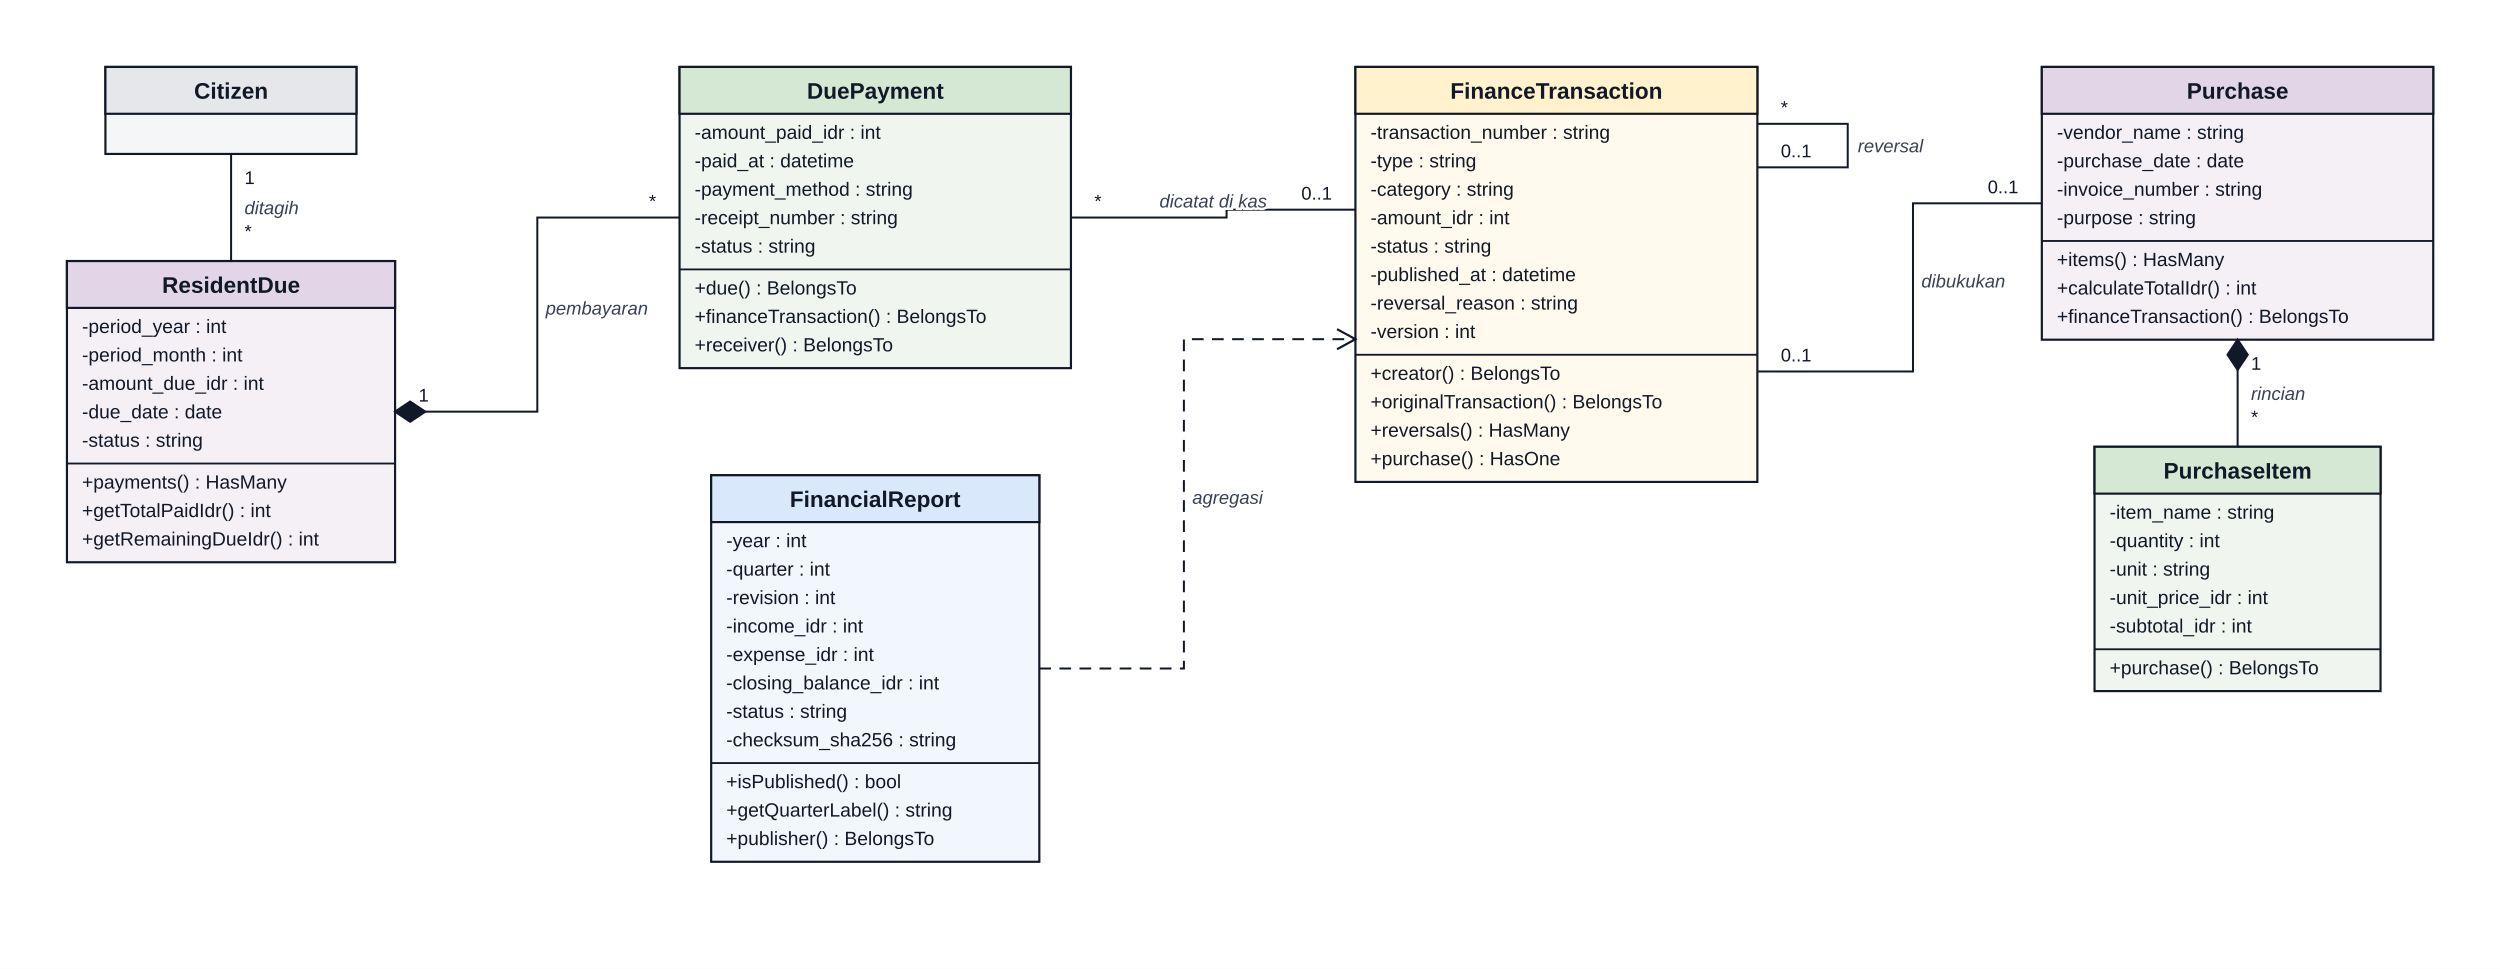
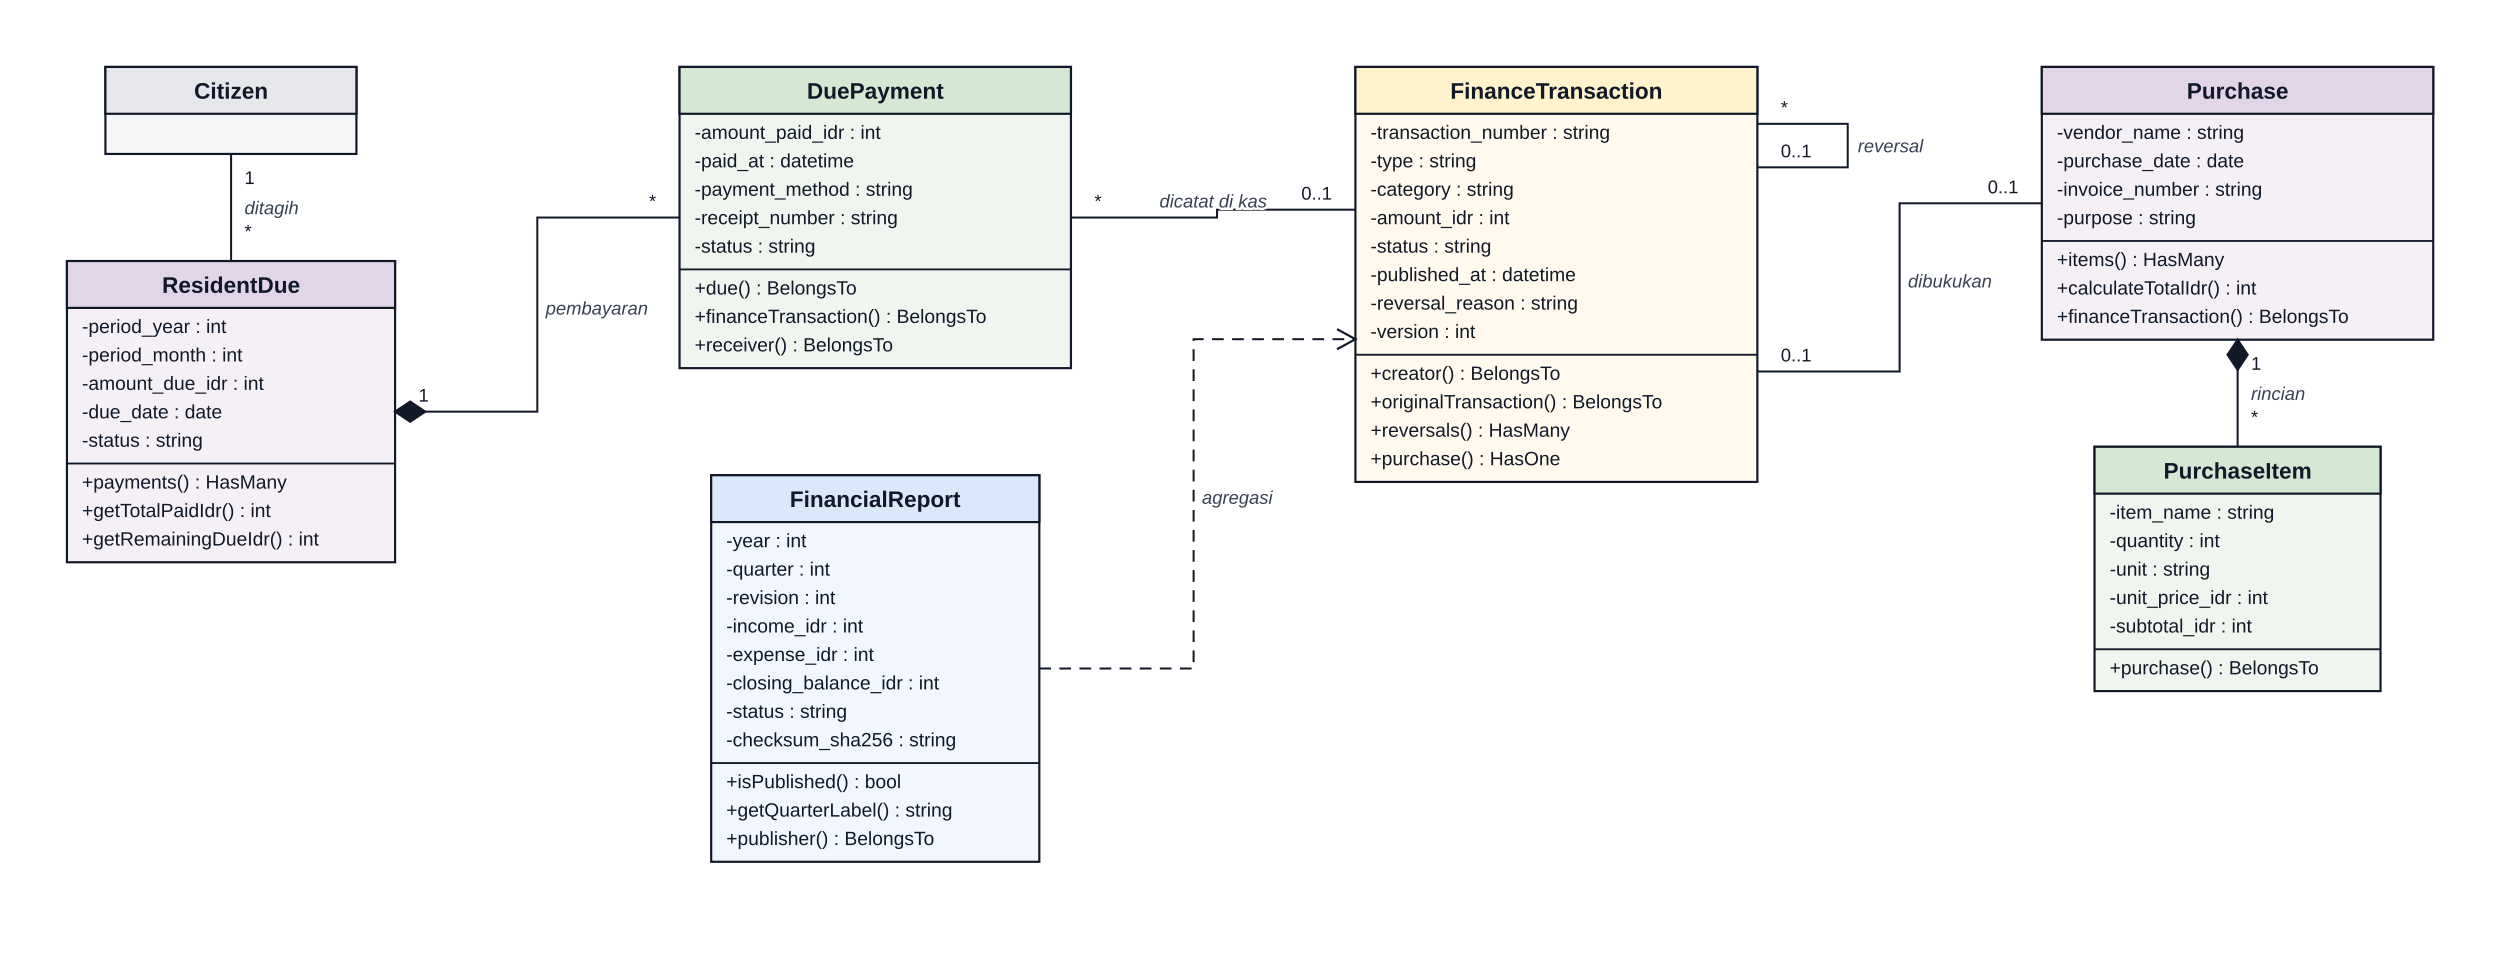
<svg xmlns="http://www.w3.org/2000/svg" viewBox="0 0 1494 579" width="1494" height="579" role="img">
  <rect width="1494" height="579" fill="#ffffff" />
-   <path d="M138.1 92.0 V116.0 H138.1 V156.0" fill="none" stroke="#111827" stroke-width="1.2" />
+   <path d="M138.1 92.0 V124.0 V156.0" fill="none" stroke="#111827" stroke-width="1.2" />
  <path d="M236.1 246.0 H321.1 V130.0 H406.1" fill="none" stroke="#111827" stroke-width="1.2" />
-   <path d="M640.0 130.0 H733.0 V125.3 H810.0" fill="none" stroke="#111827" stroke-width="1.2" />
-   <path d="M621.1 399.5 H707.5 V202.7 H810.0" fill="none" stroke="#111827" stroke-width="1.2" stroke-dasharray="7 5" />
+   <path d="M640.0 130.0 H727.3 V125.3 H810.0" fill="none" stroke="#111827" stroke-width="1.2" />
+   <path d="M621.1 399.5 H713.3 V202.7 H810.0" fill="none" stroke="#111827" stroke-width="1.2" stroke-dasharray="7 5" />
  <path d="M1050.2 74.0 H1104.2 V100.0 H1050.2" fill="none" stroke="#111827" stroke-width="1.2" />
-   <path d="M1220.2 121.5 H1143.2 V222.0 H1050.2" fill="none" stroke="#111827" stroke-width="1.2" />
-   <path d="M1337.2 203.0 V227.0 H1337.2 V267.0" fill="none" stroke="#111827" stroke-width="1.2" />
+   <path d="M1220.2 121.5 H1135.2 V222.0 H1050.2" fill="none" stroke="#111827" stroke-width="1.2" />
+   <path d="M1337.2 203.0 V235.0 V267.0" fill="none" stroke="#111827" stroke-width="1.2" />
  <rect x="63.0" y="40.0" width="150.0" height="52.0" fill="#f5f6f8" stroke="#111827" stroke-width="1.3" />
  <rect x="63.0" y="40.0" width="150.0" height="28" fill="#e5e7eb" stroke="#111827" stroke-width="1.3" />
  <text x="138.1" y="59" text-anchor="middle" font-size="13.5" font-weight="bold" fill="#111827" font-family="Arial, Helvetica, sans-serif">Citizen</text>
  <rect x="40.0" y="156.0" width="196.1" height="180.0" fill="#f4f0f6" stroke="#111827" stroke-width="1.3" />
  <rect x="40.0" y="156.0" width="196.1" height="28" fill="#e1d5e7" stroke="#111827" stroke-width="1.3" />
  <text x="138.1" y="175" text-anchor="middle" font-size="13.5" font-weight="bold" fill="#111827" font-family="Arial, Helvetica, sans-serif">ResidentDue</text>
  <text x="49.0" y="199.0" font-size="11.5" fill="#111827" font-family="Arial, Helvetica, sans-serif">-period_year : int</text>
  <text x="49.0" y="216.0" font-size="11.5" fill="#111827" font-family="Arial, Helvetica, sans-serif">-period_month : int</text>
  <text x="49.0" y="233.0" font-size="11.5" fill="#111827" font-family="Arial, Helvetica, sans-serif">-amount_due_idr : int</text>
  <text x="49.0" y="250.0" font-size="11.5" fill="#111827" font-family="Arial, Helvetica, sans-serif">-due_date : date</text>
  <text x="49.0" y="267.0" font-size="11.5" fill="#111827" font-family="Arial, Helvetica, sans-serif">-status : string</text>
  <line x1="40.0" y1="277.0" x2="236.1" y2="277.0" stroke="#111827" stroke-width="1.1" />
  <text x="49.0" y="292.0" font-size="11.5" fill="#111827" font-family="Arial, Helvetica, sans-serif">+payments() : HasMany</text>
  <text x="49.0" y="309.0" font-size="11.5" fill="#111827" font-family="Arial, Helvetica, sans-serif">+getTotalPaidIdr() : int</text>
  <text x="49.0" y="326.0" font-size="11.5" fill="#111827" font-family="Arial, Helvetica, sans-serif">+getRemainingDueIdr() : int</text>
  <rect x="406.1" y="40.0" width="233.9" height="180.0" fill="#f0f6ef" stroke="#111827" stroke-width="1.3" />
  <rect x="406.1" y="40.0" width="233.9" height="28" fill="#d5e8d4" stroke="#111827" stroke-width="1.3" />
  <text x="523.1" y="59" text-anchor="middle" font-size="13.5" font-weight="bold" fill="#111827" font-family="Arial, Helvetica, sans-serif">DuePayment</text>
  <text x="415.1" y="83.0" font-size="11.5" fill="#111827" font-family="Arial, Helvetica, sans-serif">-amount_paid_idr : int</text>
  <text x="415.1" y="100.0" font-size="11.5" fill="#111827" font-family="Arial, Helvetica, sans-serif">-paid_at : datetime</text>
  <text x="415.1" y="117.0" font-size="11.5" fill="#111827" font-family="Arial, Helvetica, sans-serif">-payment_method : string</text>
  <text x="415.1" y="134.0" font-size="11.5" fill="#111827" font-family="Arial, Helvetica, sans-serif">-receipt_number : string</text>
  <text x="415.1" y="151.0" font-size="11.5" fill="#111827" font-family="Arial, Helvetica, sans-serif">-status : string</text>
  <line x1="406.1" y1="161.0" x2="640.0" y2="161.0" stroke="#111827" stroke-width="1.1" />
  <text x="415.1" y="176.0" font-size="11.5" fill="#111827" font-family="Arial, Helvetica, sans-serif">+due() : BelongsTo</text>
  <text x="415.1" y="193.0" font-size="11.5" fill="#111827" font-family="Arial, Helvetica, sans-serif">+financeTransaction() : BelongsTo</text>
  <text x="415.1" y="210.0" font-size="11.5" fill="#111827" font-family="Arial, Helvetica, sans-serif">+receiver() : BelongsTo</text>
  <rect x="425.0" y="284.0" width="196.1" height="231.0" fill="#f2f6fd" stroke="#111827" stroke-width="1.3" />
  <rect x="425.0" y="284.0" width="196.1" height="28" fill="#dae8fc" stroke="#111827" stroke-width="1.3" />
  <text x="523.0" y="303" text-anchor="middle" font-size="13.5" font-weight="bold" fill="#111827" font-family="Arial, Helvetica, sans-serif">FinancialReport</text>
  <text x="434.0" y="327.0" font-size="11.5" fill="#111827" font-family="Arial, Helvetica, sans-serif">-year : int</text>
  <text x="434.0" y="344.0" font-size="11.5" fill="#111827" font-family="Arial, Helvetica, sans-serif">-quarter : int</text>
  <text x="434.0" y="361.0" font-size="11.5" fill="#111827" font-family="Arial, Helvetica, sans-serif">-revision : int</text>
  <text x="434.0" y="378.0" font-size="11.5" fill="#111827" font-family="Arial, Helvetica, sans-serif">-income_idr : int</text>
  <text x="434.0" y="395.0" font-size="11.5" fill="#111827" font-family="Arial, Helvetica, sans-serif">-expense_idr : int</text>
  <text x="434.0" y="412.0" font-size="11.5" fill="#111827" font-family="Arial, Helvetica, sans-serif">-closing_balance_idr : int</text>
  <text x="434.0" y="429.0" font-size="11.5" fill="#111827" font-family="Arial, Helvetica, sans-serif">-status : string</text>
  <text x="434.0" y="446.0" font-size="11.5" fill="#111827" font-family="Arial, Helvetica, sans-serif">-checksum_sha256 : string</text>
  <line x1="425.0" y1="456.0" x2="621.1" y2="456.0" stroke="#111827" stroke-width="1.1" />
  <text x="434.0" y="471.0" font-size="11.5" fill="#111827" font-family="Arial, Helvetica, sans-serif">+isPublished() : bool</text>
  <text x="434.0" y="488.0" font-size="11.5" fill="#111827" font-family="Arial, Helvetica, sans-serif">+getQuarterLabel() : string</text>
  <text x="434.0" y="505.0" font-size="11.5" fill="#111827" font-family="Arial, Helvetica, sans-serif">+publisher() : BelongsTo</text>
  <rect x="810.0" y="40.0" width="240.2" height="248.0" fill="#fffaed" stroke="#111827" stroke-width="1.3" />
  <rect x="810.0" y="40.0" width="240.2" height="28" fill="#fff2cc" stroke="#111827" stroke-width="1.3" />
  <text x="930.1" y="59" text-anchor="middle" font-size="13.5" font-weight="bold" fill="#111827" font-family="Arial, Helvetica, sans-serif">FinanceTransaction</text>
  <text x="819.0" y="83.0" font-size="11.5" fill="#111827" font-family="Arial, Helvetica, sans-serif">-transaction_number : string</text>
  <text x="819.0" y="100.0" font-size="11.5" fill="#111827" font-family="Arial, Helvetica, sans-serif">-type : string</text>
  <text x="819.0" y="117.0" font-size="11.5" fill="#111827" font-family="Arial, Helvetica, sans-serif">-category : string</text>
  <text x="819.0" y="134.0" font-size="11.5" fill="#111827" font-family="Arial, Helvetica, sans-serif">-amount_idr : int</text>
  <text x="819.0" y="151.0" font-size="11.5" fill="#111827" font-family="Arial, Helvetica, sans-serif">-status : string</text>
  <text x="819.0" y="168.0" font-size="11.5" fill="#111827" font-family="Arial, Helvetica, sans-serif">-published_at : datetime</text>
  <text x="819.0" y="185.0" font-size="11.5" fill="#111827" font-family="Arial, Helvetica, sans-serif">-reversal_reason : string</text>
  <text x="819.0" y="202.0" font-size="11.5" fill="#111827" font-family="Arial, Helvetica, sans-serif">-version : int</text>
  <line x1="810.0" y1="212.0" x2="1050.2" y2="212.0" stroke="#111827" stroke-width="1.1" />
  <text x="819.0" y="227.0" font-size="11.5" fill="#111827" font-family="Arial, Helvetica, sans-serif">+creator() : BelongsTo</text>
  <text x="819.0" y="244.0" font-size="11.5" fill="#111827" font-family="Arial, Helvetica, sans-serif">+originalTransaction() : BelongsTo</text>
  <text x="819.0" y="261.0" font-size="11.5" fill="#111827" font-family="Arial, Helvetica, sans-serif">+reversals() : HasMany</text>
  <text x="819.0" y="278.0" font-size="11.5" fill="#111827" font-family="Arial, Helvetica, sans-serif">+purchase() : HasOne</text>
  <rect x="1220.2" y="40.0" width="233.9" height="163.0" fill="#f4f0f6" stroke="#111827" stroke-width="1.3" />
  <rect x="1220.2" y="40.0" width="233.9" height="28" fill="#e1d5e7" stroke="#111827" stroke-width="1.3" />
  <text x="1337.2" y="59" text-anchor="middle" font-size="13.5" font-weight="bold" fill="#111827" font-family="Arial, Helvetica, sans-serif">Purchase</text>
  <text x="1229.2" y="83.0" font-size="11.5" fill="#111827" font-family="Arial, Helvetica, sans-serif">-vendor_name : string</text>
  <text x="1229.2" y="100.0" font-size="11.5" fill="#111827" font-family="Arial, Helvetica, sans-serif">-purchase_date : date</text>
  <text x="1229.2" y="117.0" font-size="11.5" fill="#111827" font-family="Arial, Helvetica, sans-serif">-invoice_number : string</text>
  <text x="1229.2" y="134.0" font-size="11.5" fill="#111827" font-family="Arial, Helvetica, sans-serif">-purpose : string</text>
  <line x1="1220.2" y1="144.0" x2="1454.1" y2="144.0" stroke="#111827" stroke-width="1.1" />
  <text x="1229.2" y="159.0" font-size="11.5" fill="#111827" font-family="Arial, Helvetica, sans-serif">+items() : HasMany</text>
  <text x="1229.2" y="176.0" font-size="11.5" fill="#111827" font-family="Arial, Helvetica, sans-serif">+calculateTotalIdr() : int</text>
  <text x="1229.2" y="193.0" font-size="11.5" fill="#111827" font-family="Arial, Helvetica, sans-serif">+financeTransaction() : BelongsTo</text>
  <rect x="1251.7" y="267.0" width="170.9" height="146.0" fill="#f0f6ef" stroke="#111827" stroke-width="1.3" />
  <rect x="1251.7" y="267.0" width="170.9" height="28" fill="#d5e8d4" stroke="#111827" stroke-width="1.3" />
  <text x="1337.2" y="286" text-anchor="middle" font-size="13.5" font-weight="bold" fill="#111827" font-family="Arial, Helvetica, sans-serif">PurchaseItem</text>
  <text x="1260.7" y="310.0" font-size="11.5" fill="#111827" font-family="Arial, Helvetica, sans-serif">-item_name : string</text>
  <text x="1260.7" y="327.0" font-size="11.5" fill="#111827" font-family="Arial, Helvetica, sans-serif">-quantity : int</text>
  <text x="1260.7" y="344.0" font-size="11.5" fill="#111827" font-family="Arial, Helvetica, sans-serif">-unit : string</text>
  <text x="1260.7" y="361.0" font-size="11.5" fill="#111827" font-family="Arial, Helvetica, sans-serif">-unit_price_idr : int</text>
  <text x="1260.7" y="378.0" font-size="11.5" fill="#111827" font-family="Arial, Helvetica, sans-serif">-subtotal_idr : int</text>
  <line x1="1251.7" y1="388.0" x2="1422.6" y2="388.0" stroke="#111827" stroke-width="1.1" />
  <text x="1260.7" y="403.0" font-size="11.5" fill="#111827" font-family="Arial, Helvetica, sans-serif">+purchase() : BelongsTo</text>
  <polygon points="236.1,246.0 245.1,240.0 254.1,246.0 245.1,252.0" fill="#111827" stroke="#111827" stroke-width="1.3" />
  <polyline points="799.0,208.7 810.0,202.7 799.0,196.7" fill="none" stroke="#111827" stroke-width="1.3" />
  <polygon points="1337.2,203.0 1343.2,212.0 1337.2,221.0 1331.2,212.0" fill="#111827" stroke="#111827" stroke-width="1.3" />
  <text x="146.1" y="110.0" text-anchor="start" font-size="11" fill="#111827" font-family="Arial, Helvetica, sans-serif" stroke="#fff" stroke-width="3" paint-order="stroke">1</text>
  <text x="146.1" y="142.0" text-anchor="start" font-size="11" fill="#111827" font-family="Arial, Helvetica, sans-serif" stroke="#fff" stroke-width="3" paint-order="stroke">*</text>
  <text x="146.1" y="128.0" text-anchor="start" font-size="11" font-style="italic" fill="#374151" font-family="Arial, Helvetica, sans-serif" stroke="#fff" stroke-width="3" paint-order="stroke">ditagih</text>
  <text x="250.1" y="240.0" text-anchor="start" font-size="11" fill="#111827" font-family="Arial, Helvetica, sans-serif" stroke="#fff" stroke-width="3" paint-order="stroke">1</text>
  <text x="392.1" y="124.0" text-anchor="end" font-size="11" fill="#111827" font-family="Arial, Helvetica, sans-serif" stroke="#fff" stroke-width="3" paint-order="stroke">*</text>
  <text x="326.1" y="188.0" text-anchor="start" font-size="11" font-style="italic" fill="#374151" font-family="Arial, Helvetica, sans-serif" stroke="#fff" stroke-width="3" paint-order="stroke">pembayaran</text>
  <text x="654.0" y="124.0" text-anchor="start" font-size="11" fill="#111827" font-family="Arial, Helvetica, sans-serif" stroke="#fff" stroke-width="3" paint-order="stroke">*</text>
  <text x="796.0" y="119.3" text-anchor="end" font-size="11" fill="#111827" font-family="Arial, Helvetica, sans-serif" stroke="#fff" stroke-width="3" paint-order="stroke">0..1</text>
  <text x="725.0" y="124.0" text-anchor="middle" font-size="11" font-style="italic" fill="#374151" font-family="Arial, Helvetica, sans-serif" stroke="#fff" stroke-width="3" paint-order="stroke">dicatat di kas</text>
-   <text x="712.5" y="301.1" text-anchor="start" font-size="11" font-style="italic" fill="#374151" font-family="Arial, Helvetica, sans-serif" stroke="#fff" stroke-width="3" paint-order="stroke">agregasi</text>
+   <text x="718.3" y="301.1" text-anchor="start" font-size="11" font-style="italic" fill="#374151" font-family="Arial, Helvetica, sans-serif" stroke="#fff" stroke-width="3" paint-order="stroke">agregasi</text>
  <text x="1064.2" y="68.0" text-anchor="start" font-size="11" fill="#111827" font-family="Arial, Helvetica, sans-serif" stroke="#fff" stroke-width="3" paint-order="stroke">*</text>
  <text x="1064.2" y="94.0" text-anchor="start" font-size="11" fill="#111827" font-family="Arial, Helvetica, sans-serif" stroke="#fff" stroke-width="3" paint-order="stroke">0..1</text>
  <text x="1110.2" y="91.0" text-anchor="start" font-size="11" font-style="italic" fill="#374151" font-family="Arial, Helvetica, sans-serif" stroke="#fff" stroke-width="3" paint-order="stroke">reversal</text>
  <text x="1206.2" y="115.5" text-anchor="end" font-size="11" fill="#111827" font-family="Arial, Helvetica, sans-serif" stroke="#fff" stroke-width="3" paint-order="stroke">0..1</text>
  <text x="1064.2" y="216.0" text-anchor="start" font-size="11" fill="#111827" font-family="Arial, Helvetica, sans-serif" stroke="#fff" stroke-width="3" paint-order="stroke">0..1</text>
-   <text x="1148.2" y="171.8" text-anchor="start" font-size="11" font-style="italic" fill="#374151" font-family="Arial, Helvetica, sans-serif" stroke="#fff" stroke-width="3" paint-order="stroke">dibukukan</text>
+   <text x="1140.2" y="171.8" text-anchor="start" font-size="11" font-style="italic" fill="#374151" font-family="Arial, Helvetica, sans-serif" stroke="#fff" stroke-width="3" paint-order="stroke">dibukukan</text>
  <text x="1345.2" y="221.0" text-anchor="start" font-size="11" fill="#111827" font-family="Arial, Helvetica, sans-serif" stroke="#fff" stroke-width="3" paint-order="stroke">1</text>
  <text x="1345.2" y="253.0" text-anchor="start" font-size="11" fill="#111827" font-family="Arial, Helvetica, sans-serif" stroke="#fff" stroke-width="3" paint-order="stroke">*</text>
  <text x="1345.2" y="239.0" text-anchor="start" font-size="11" font-style="italic" fill="#374151" font-family="Arial, Helvetica, sans-serif" stroke="#fff" stroke-width="3" paint-order="stroke">rincian</text>
</svg>
